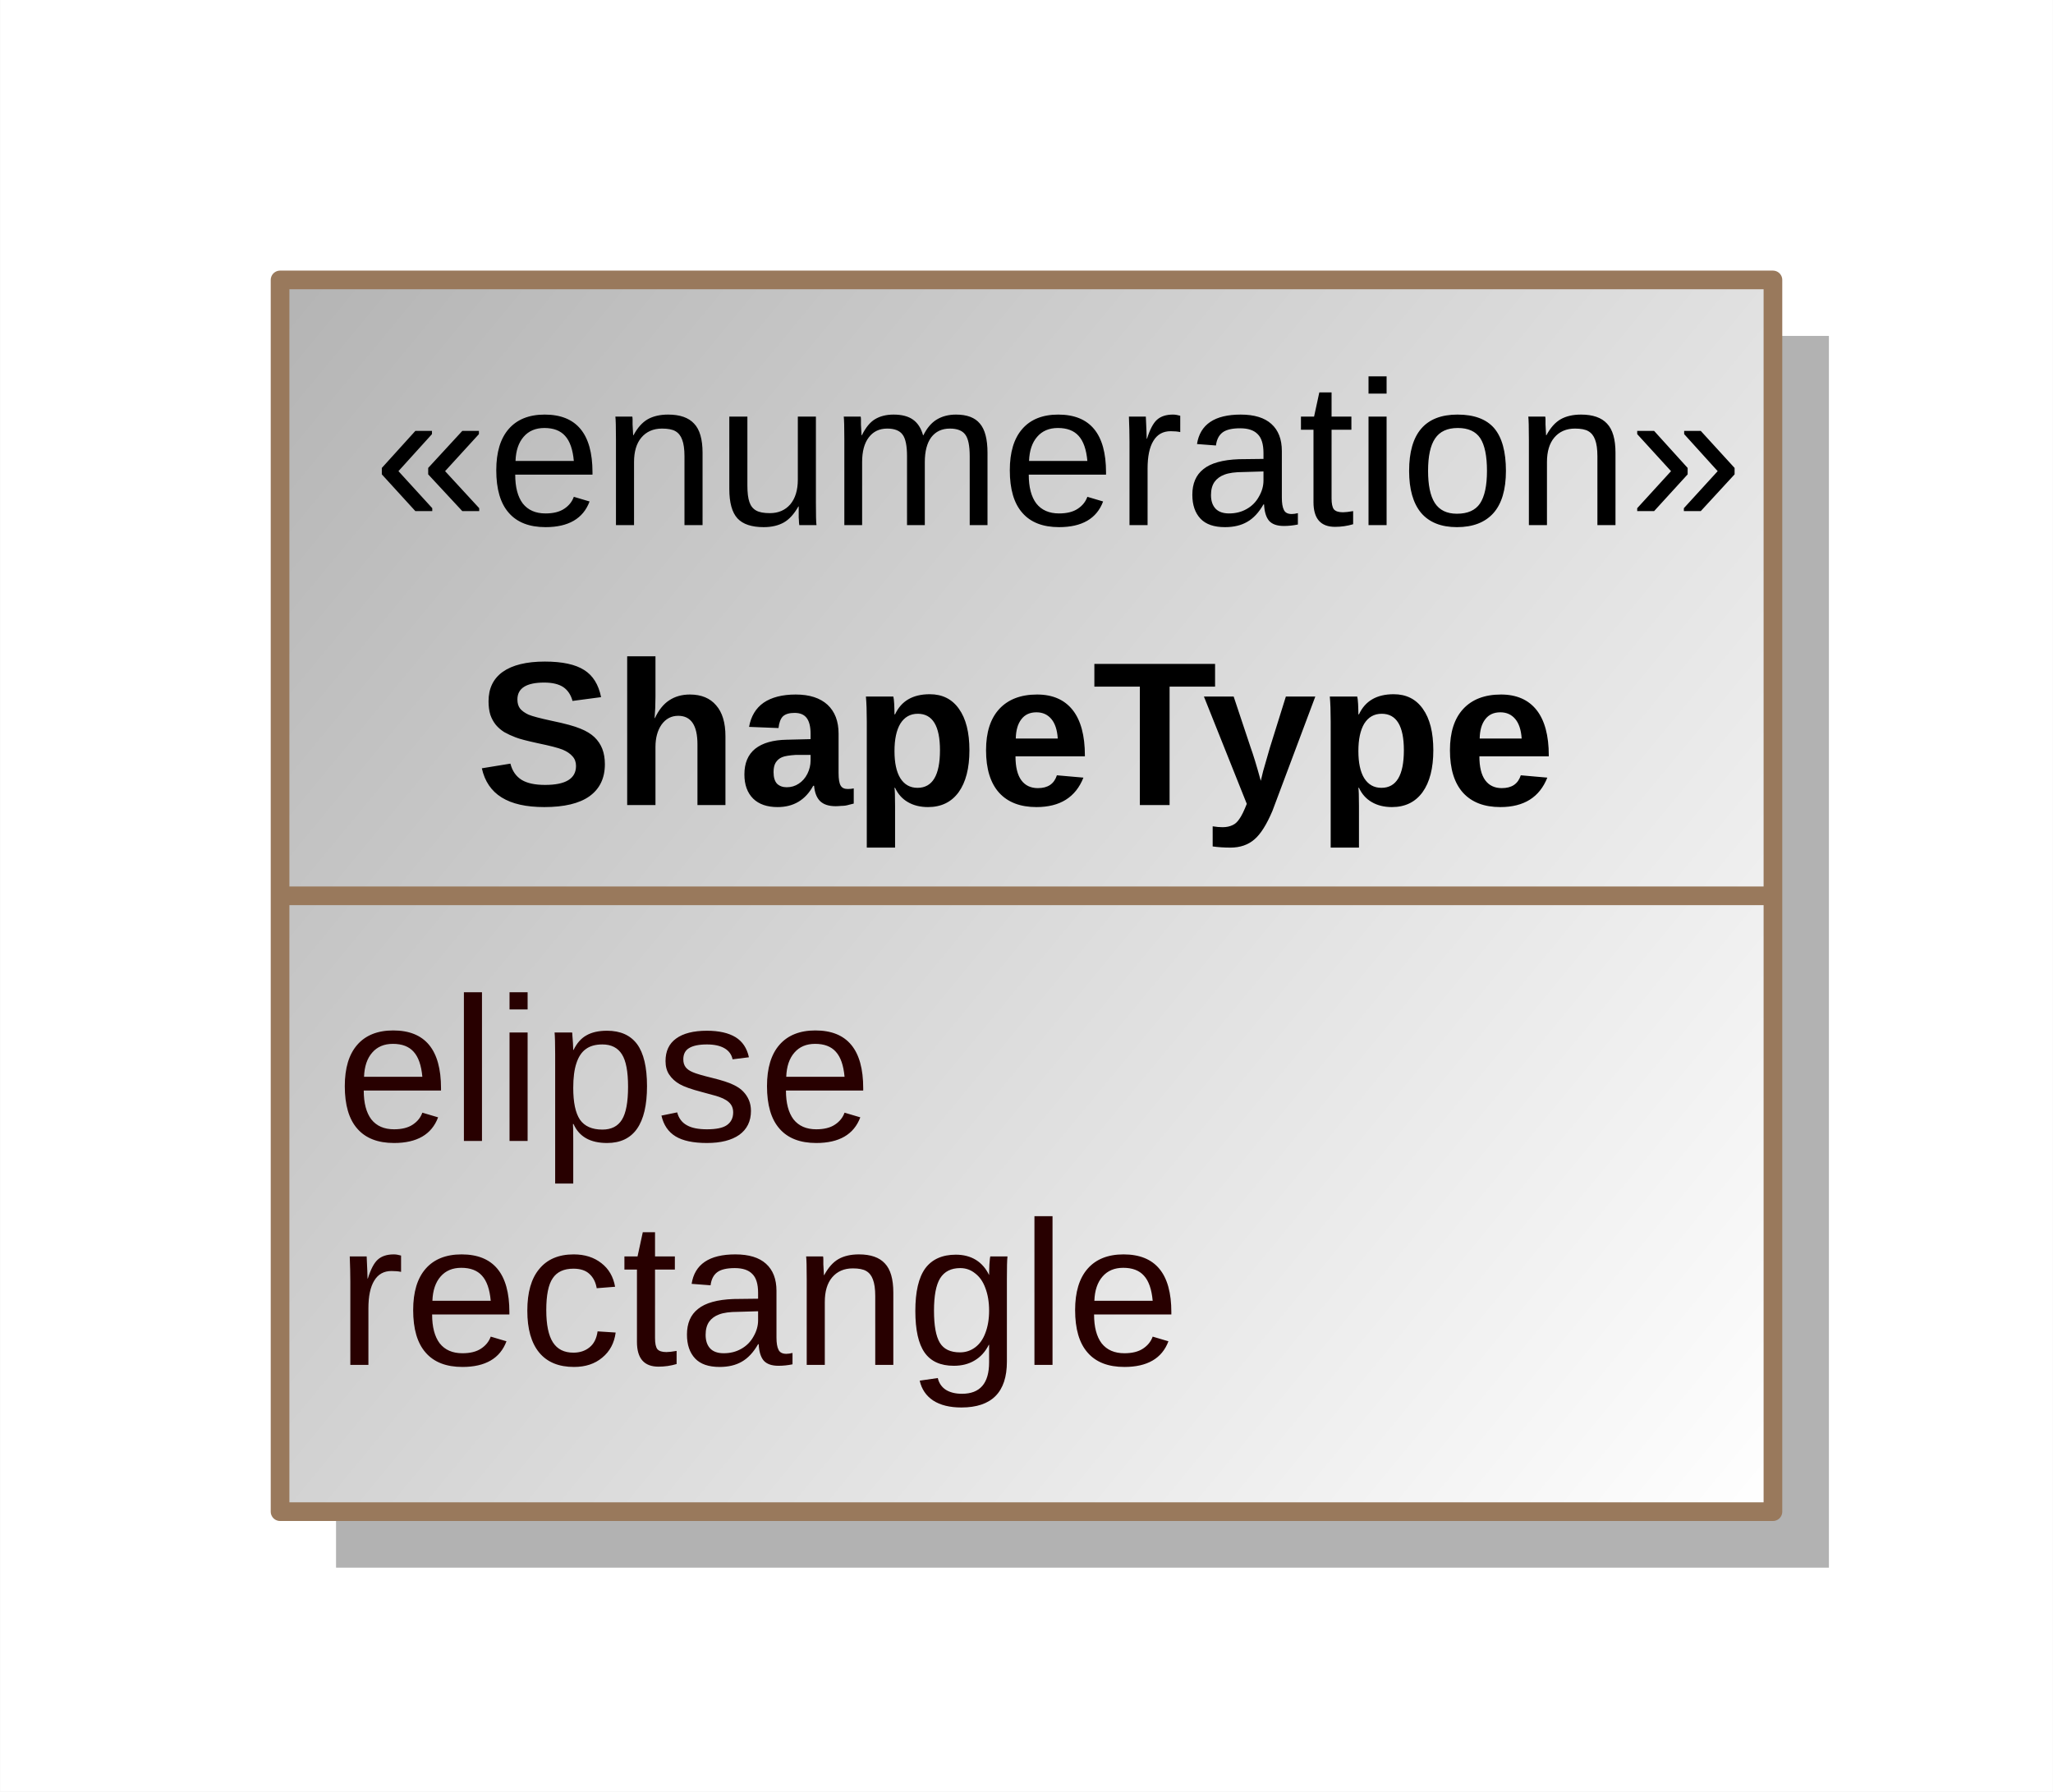
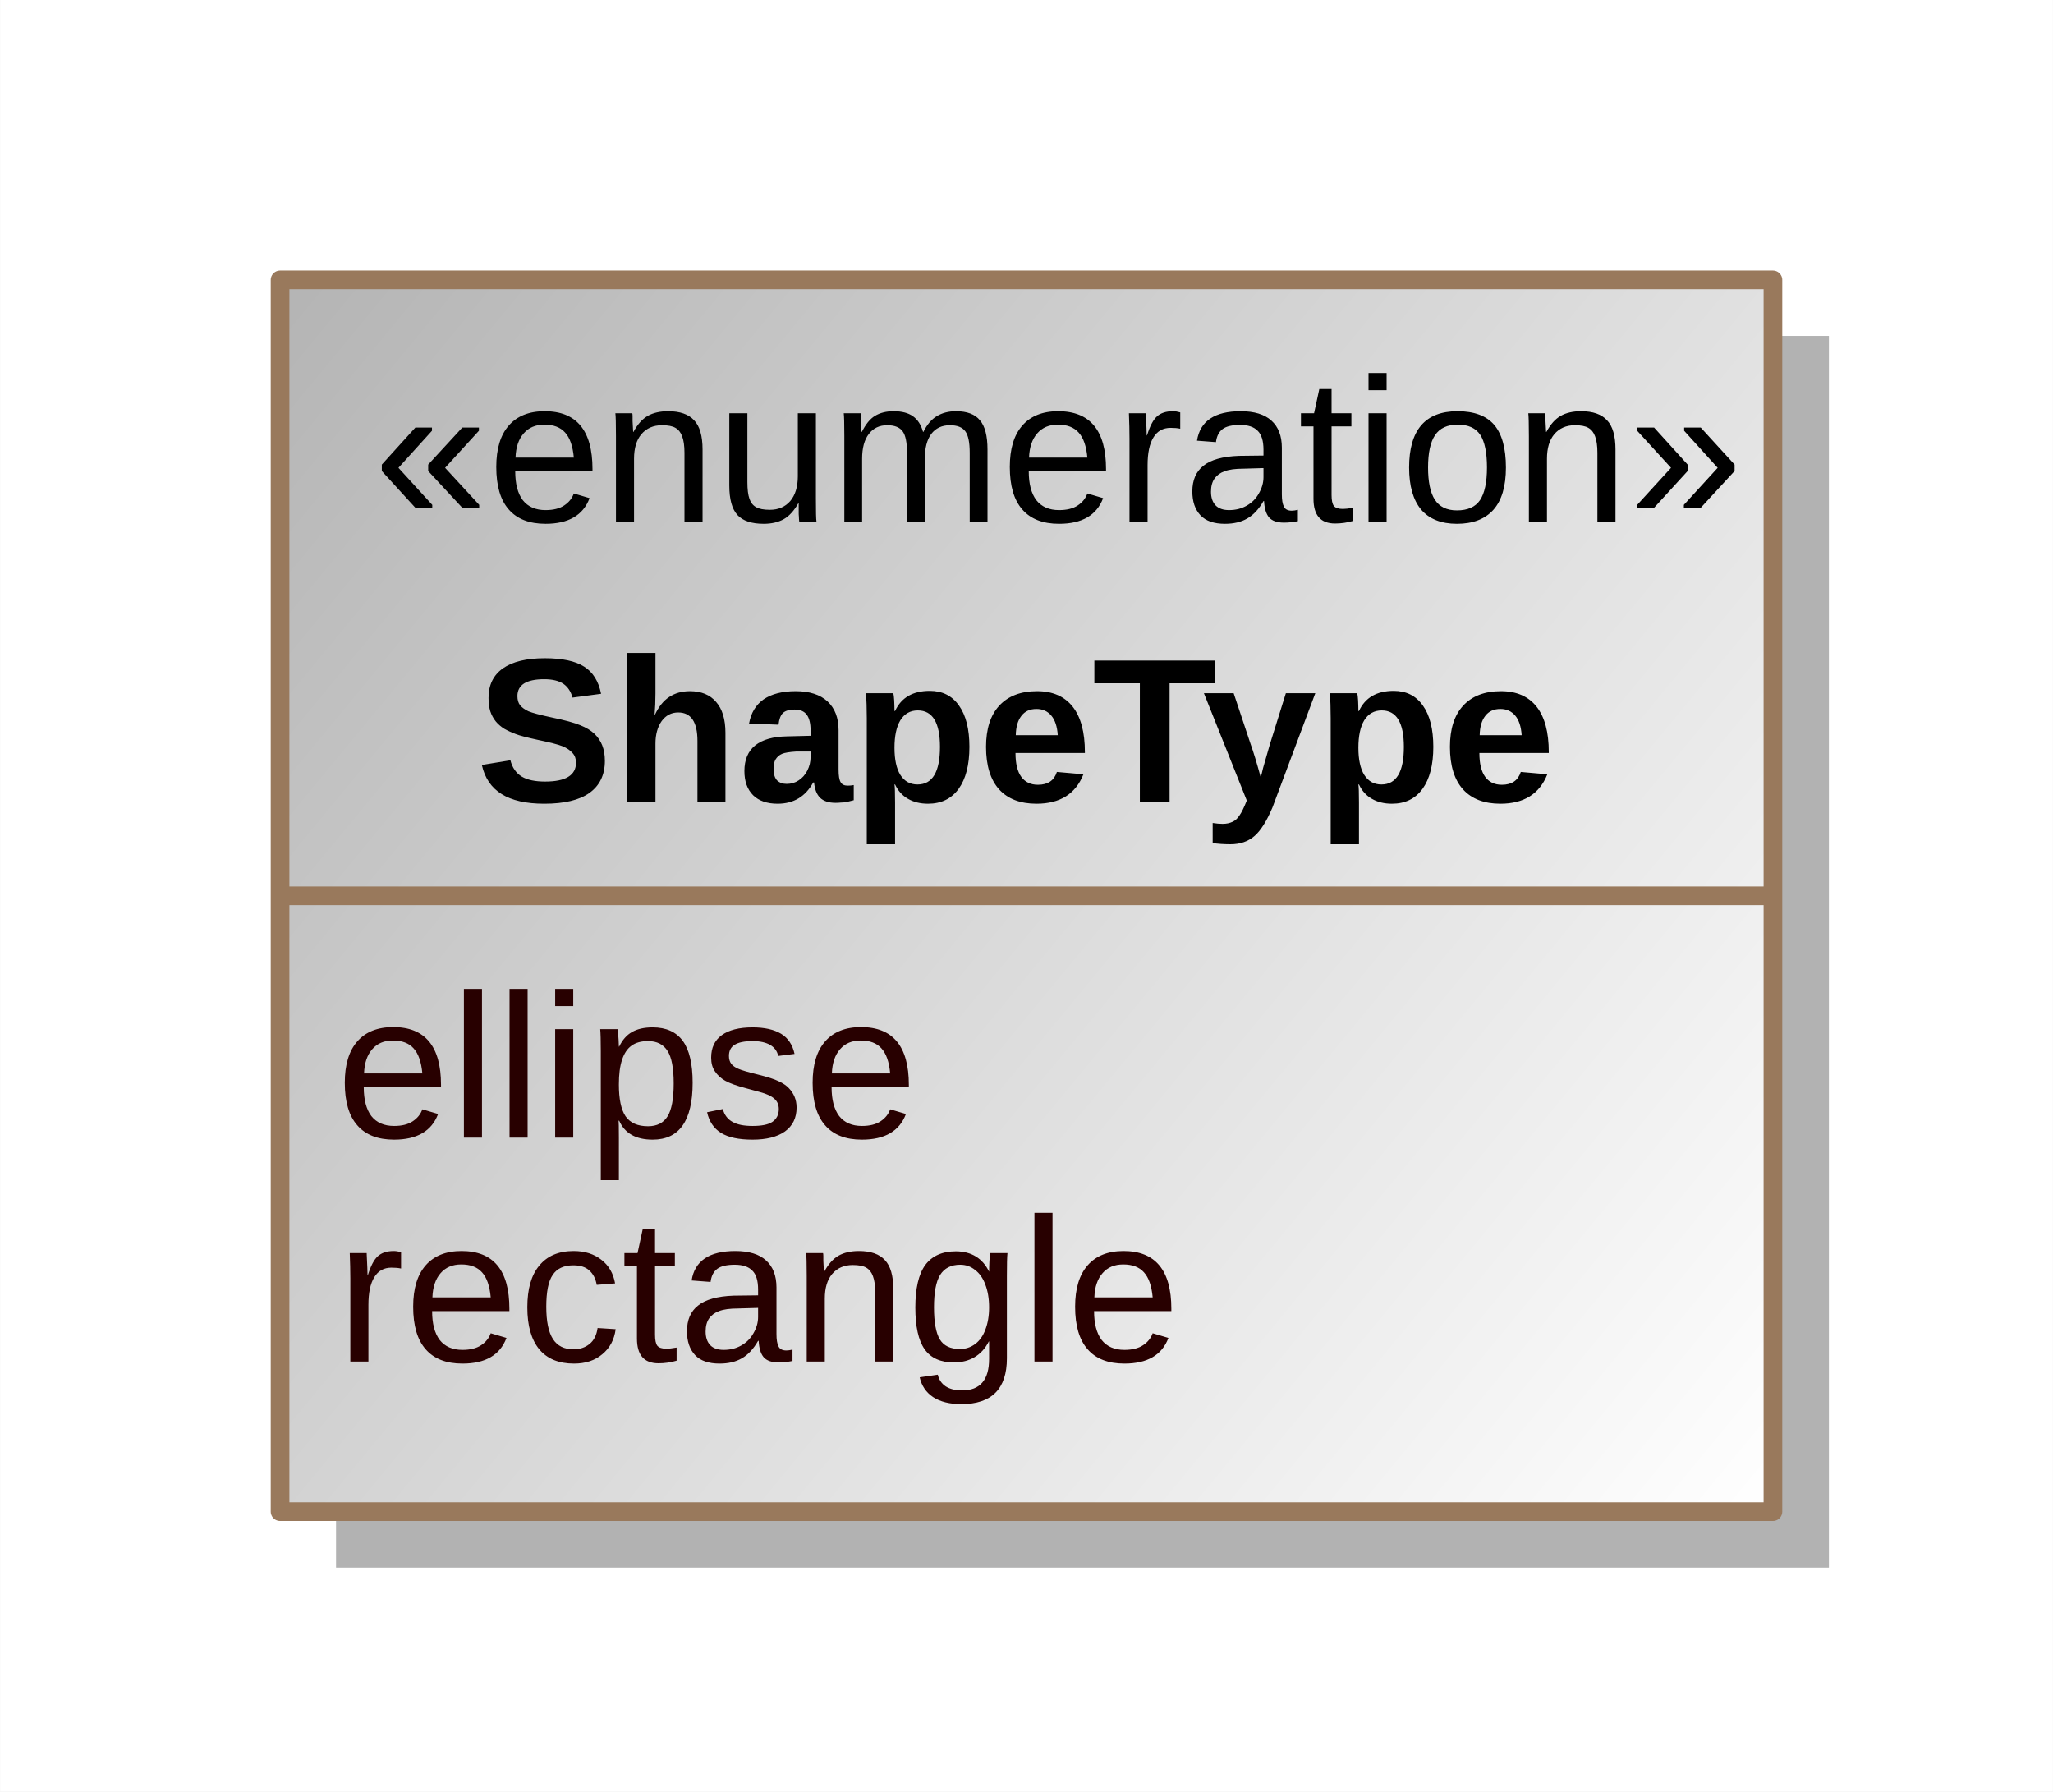
<svg xmlns="http://www.w3.org/2000/svg" fill-opacity="1" color-rendering="auto" color-interpolation="auto" text-rendering="auto" stroke="black" stroke-linecap="square" width="1.146in" stroke-miterlimit="10" shape-rendering="auto" stroke-opacity="1" fill="black" stroke-dasharray="none" font-weight="normal" stroke-width="1" viewBox="0 0 110 96" height="1.0in" font-family="'Arial'" font-style="normal" stroke-linejoin="miter" font-size="12" stroke-dashoffset="0" image-rendering="auto">
  <defs id="genericDefs" />
  <g>
    <defs id="defs1">
-       <linearGradient x1="350" gradientUnits="userSpaceOnUse" x2="430" y1="1092" y2="1158" id="linearGradient1" spreadMethod="pad">
+       <linearGradient x1="28" gradientUnits="userSpaceOnUse" x2="108" y1="1141" y2="1207" id="linearGradient1" spreadMethod="pad">
        <stop stop-opacity="1" stop-color="rgb(180,180,180)" offset="0%" />
        <stop stop-opacity="1" stop-color="white" offset="100%" />
      </linearGradient>
      <clipPath clipPathUnits="userSpaceOnUse" id="clipPath1">
        <path d="M0 0 L110 0 L110 96 L0 96 L0 0 Z" />
      </clipPath>
      <clipPath clipPathUnits="userSpaceOnUse" id="clipPath2">
-         <path d="M335 1077 L445 1077 L445 1173 L335 1173 L335 1077 Z" />
+         <path d="M13 1126 L123 1126 L123 1222 L13 1222 L13 1126 Z" />
      </clipPath>
    </defs>
    <g fill="white" stroke="white">
      <rect x="0" width="110" height="96" y="0" clip-path="url(#clipPath1)" stroke="none" />
-       <rect x="353" y="1095" transform="translate(-335,-1077)" clip-path="url(#clipPath2)" fill="rgb(178,178,178)" width="80" text-rendering="geometricPrecision" height="66" stroke="none" />
-       <rect x="350" y="1092" transform="translate(-335,-1077)" clip-path="url(#clipPath2)" fill="url(#linearGradient1)" width="80" text-rendering="geometricPrecision" height="66" stroke="none" />
+       <rect x="31" y="1144" transform="translate(-13,-1126)" clip-path="url(#clipPath2)" fill="rgb(178,178,178)" width="80" text-rendering="geometricPrecision" height="66" stroke="none" />
+       <rect x="28" y="1141" transform="translate(-13,-1126)" clip-path="url(#clipPath2)" fill="url(#linearGradient1)" width="80" text-rendering="geometricPrecision" height="66" stroke="none" />
    </g>
-     <g fill="rgb(153,121,92)" text-rendering="geometricPrecision" transform="translate(-335,-1077)" stroke-linecap="butt" stroke="rgb(153,121,92)" stroke-linejoin="round">
-       <rect fill="none" x="350" width="80" height="66" y="1092" clip-path="url(#clipPath2)" />
-       <line y2="1125" fill="none" x1="350" clip-path="url(#clipPath2)" x2="430" y1="1125" />
-       <text x="353" font-size="11" y="1150.138" clip-path="url(#clipPath2)" fill="rgb(40,0,0)" stroke="none" space="preserve">rectangle</text>
-       <text x="353" font-size="11" y="1138.138" clip-path="url(#clipPath2)" fill="rgb(40,0,0)" stroke="none" space="preserve">elipse</text>
+     <g fill="rgb(153,121,92)" text-rendering="geometricPrecision" transform="translate(-13,-1126)" stroke-linecap="butt" stroke="rgb(153,121,92)" stroke-linejoin="round">
+       <rect fill="none" x="28" width="80" height="66" y="1141" clip-path="url(#clipPath2)" />
+       <line y2="1174" fill="none" x1="28" clip-path="url(#clipPath2)" x2="108" y1="1174" />
+       <text x="31" font-size="11" y="1198.958" clip-path="url(#clipPath2)" fill="rgb(40,0,0)" stroke="none" space="preserve">rectangle</text>
+       <text x="31" font-size="11" y="1186.958" clip-path="url(#clipPath2)" fill="rgb(40,0,0)" stroke="none" space="preserve">ellipse</text>
    </g>
-     <g text-rendering="geometricPrecision" font-size="11" font-weight="bold" transform="translate(-335,-1077)" stroke-linecap="butt" stroke-linejoin="round">
-       <text x="360.5" space="preserve" y="1120.138" clip-path="url(#clipPath2)" stroke="none">ShapeType</text>
-       <text x="355" space="preserve" y="1105.138" clip-path="url(#clipPath2)" font-weight="normal" stroke="none">«enumeration»</text>
+     <g text-rendering="geometricPrecision" font-size="11" font-weight="bold" transform="translate(-13,-1126)" stroke-linecap="butt" stroke-linejoin="round">
+       <text x="38.5" space="preserve" y="1168.958" clip-path="url(#clipPath2)" stroke="none">ShapeType</text>
+       <text x="33" space="preserve" y="1153.958" clip-path="url(#clipPath2)" font-weight="normal" stroke="none">«enumeration»</text>
    </g>
  </g>
</svg>
